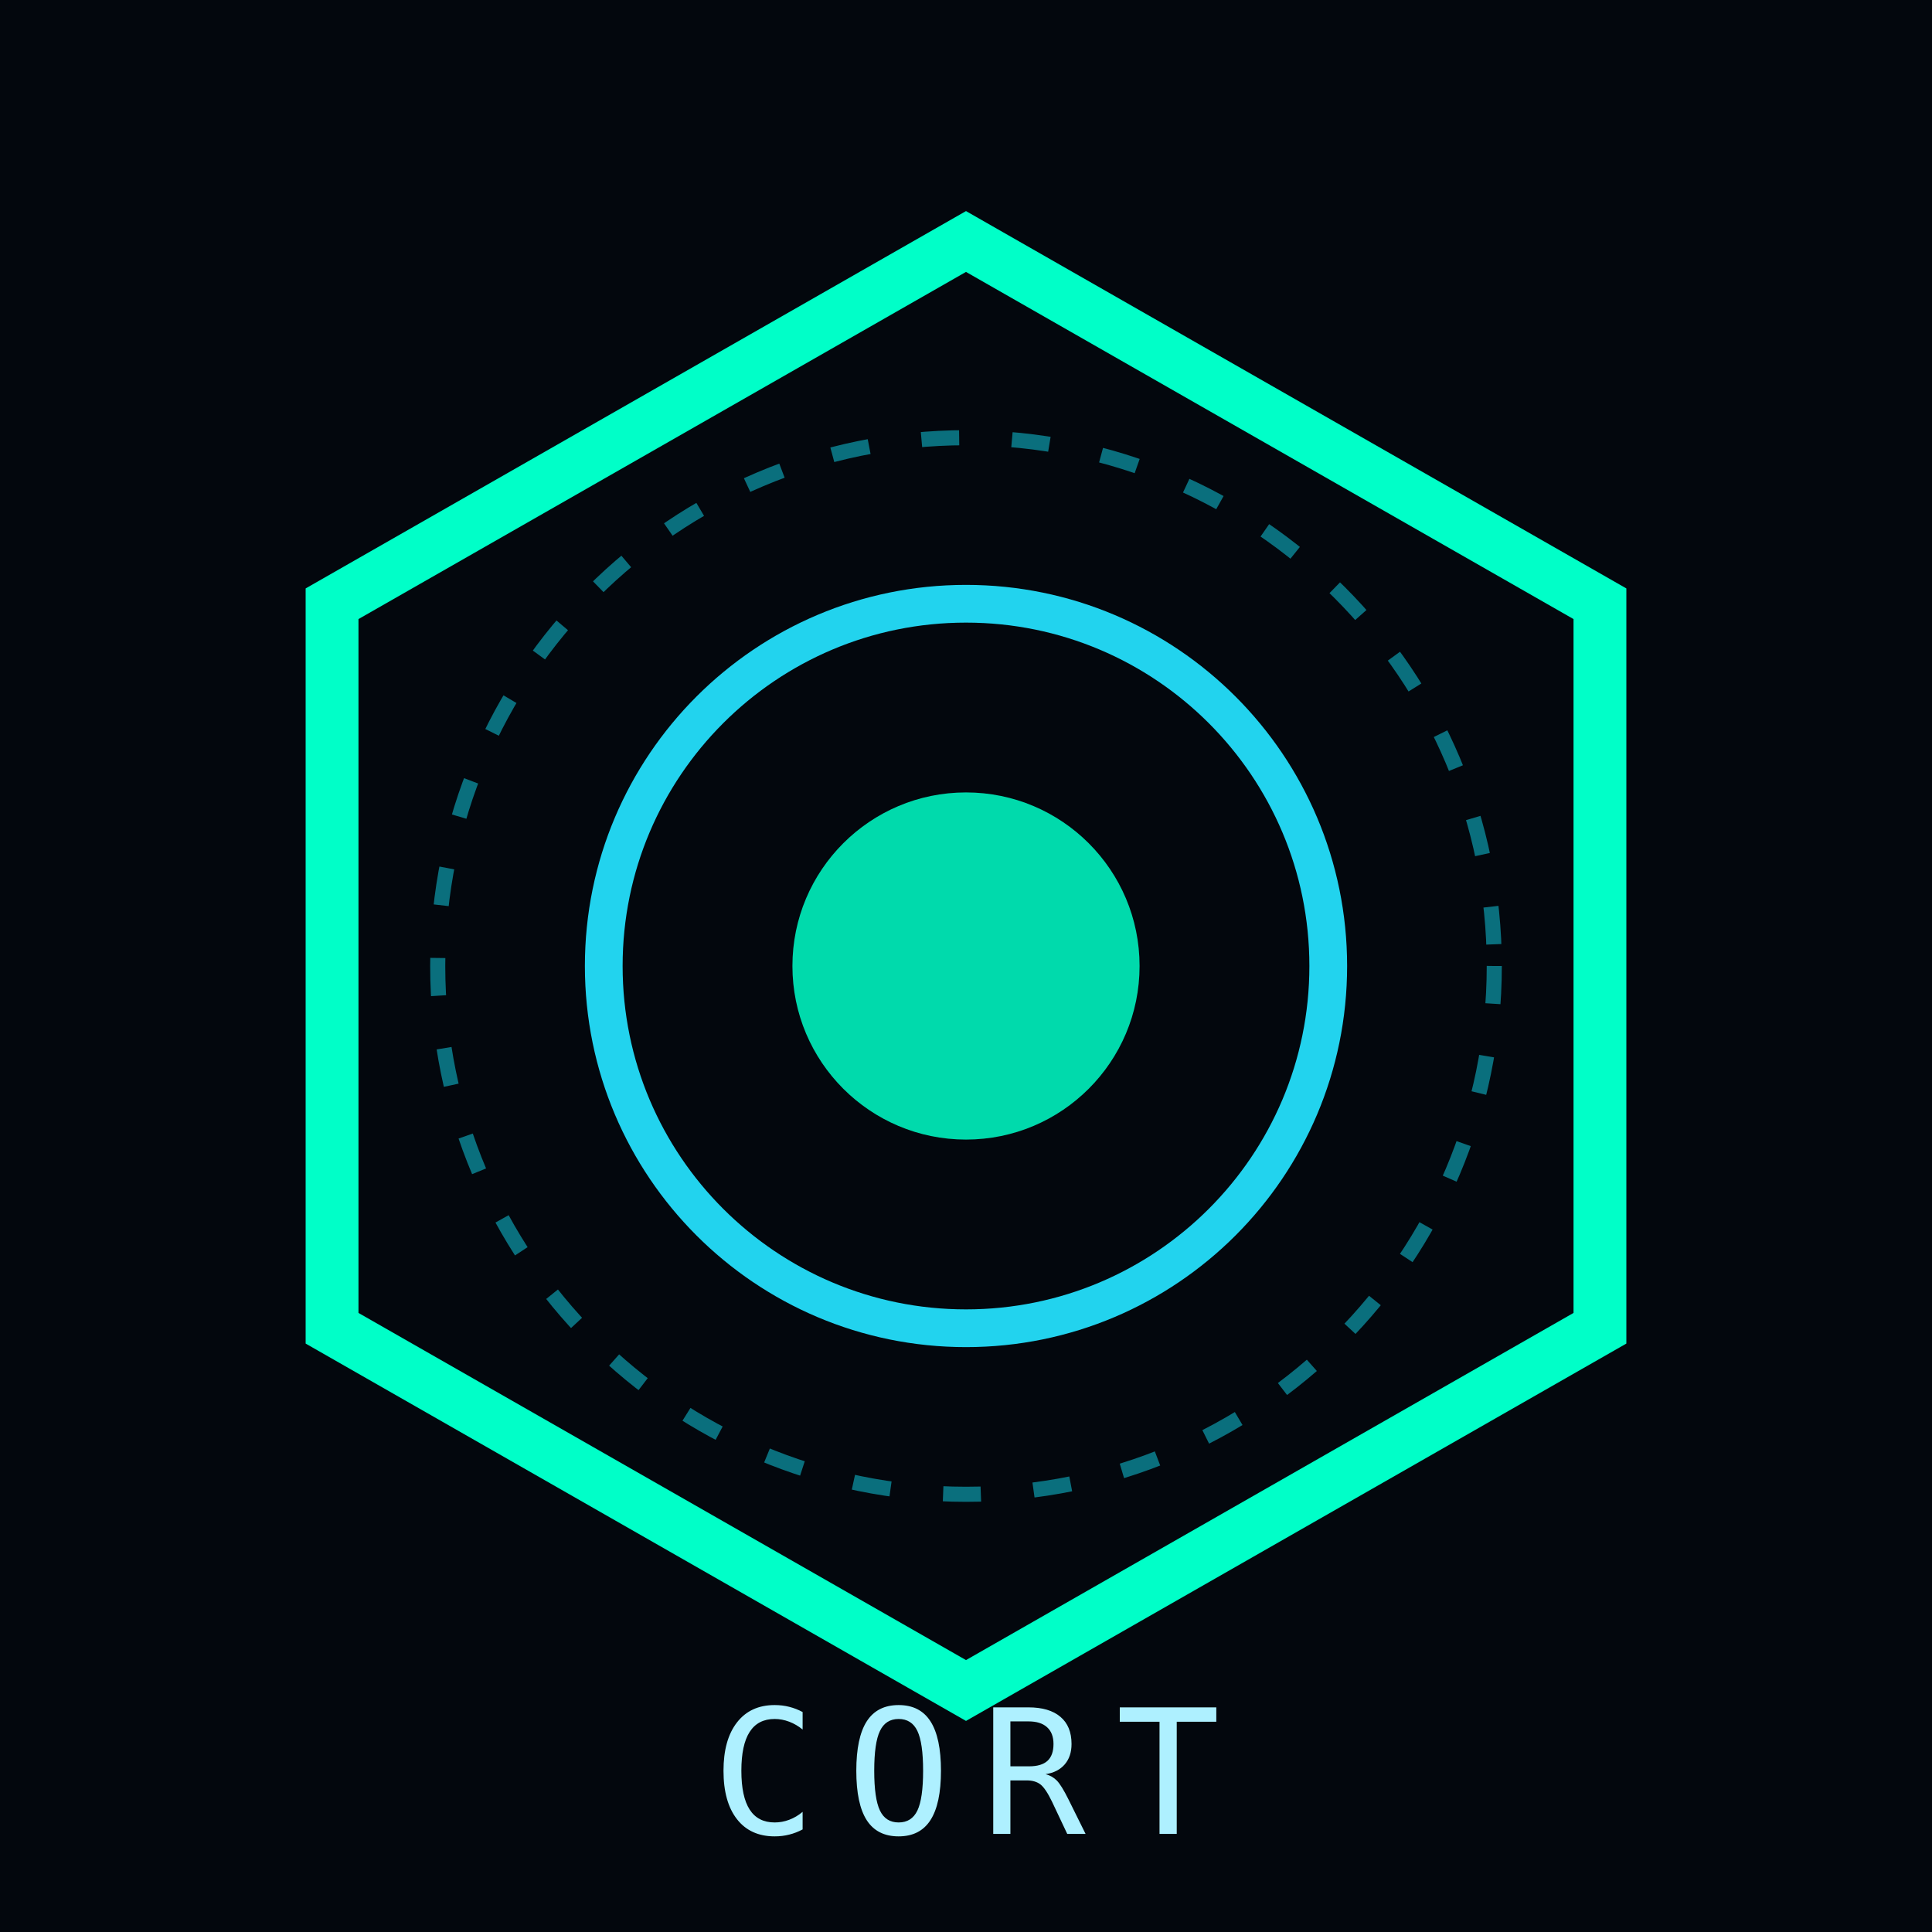
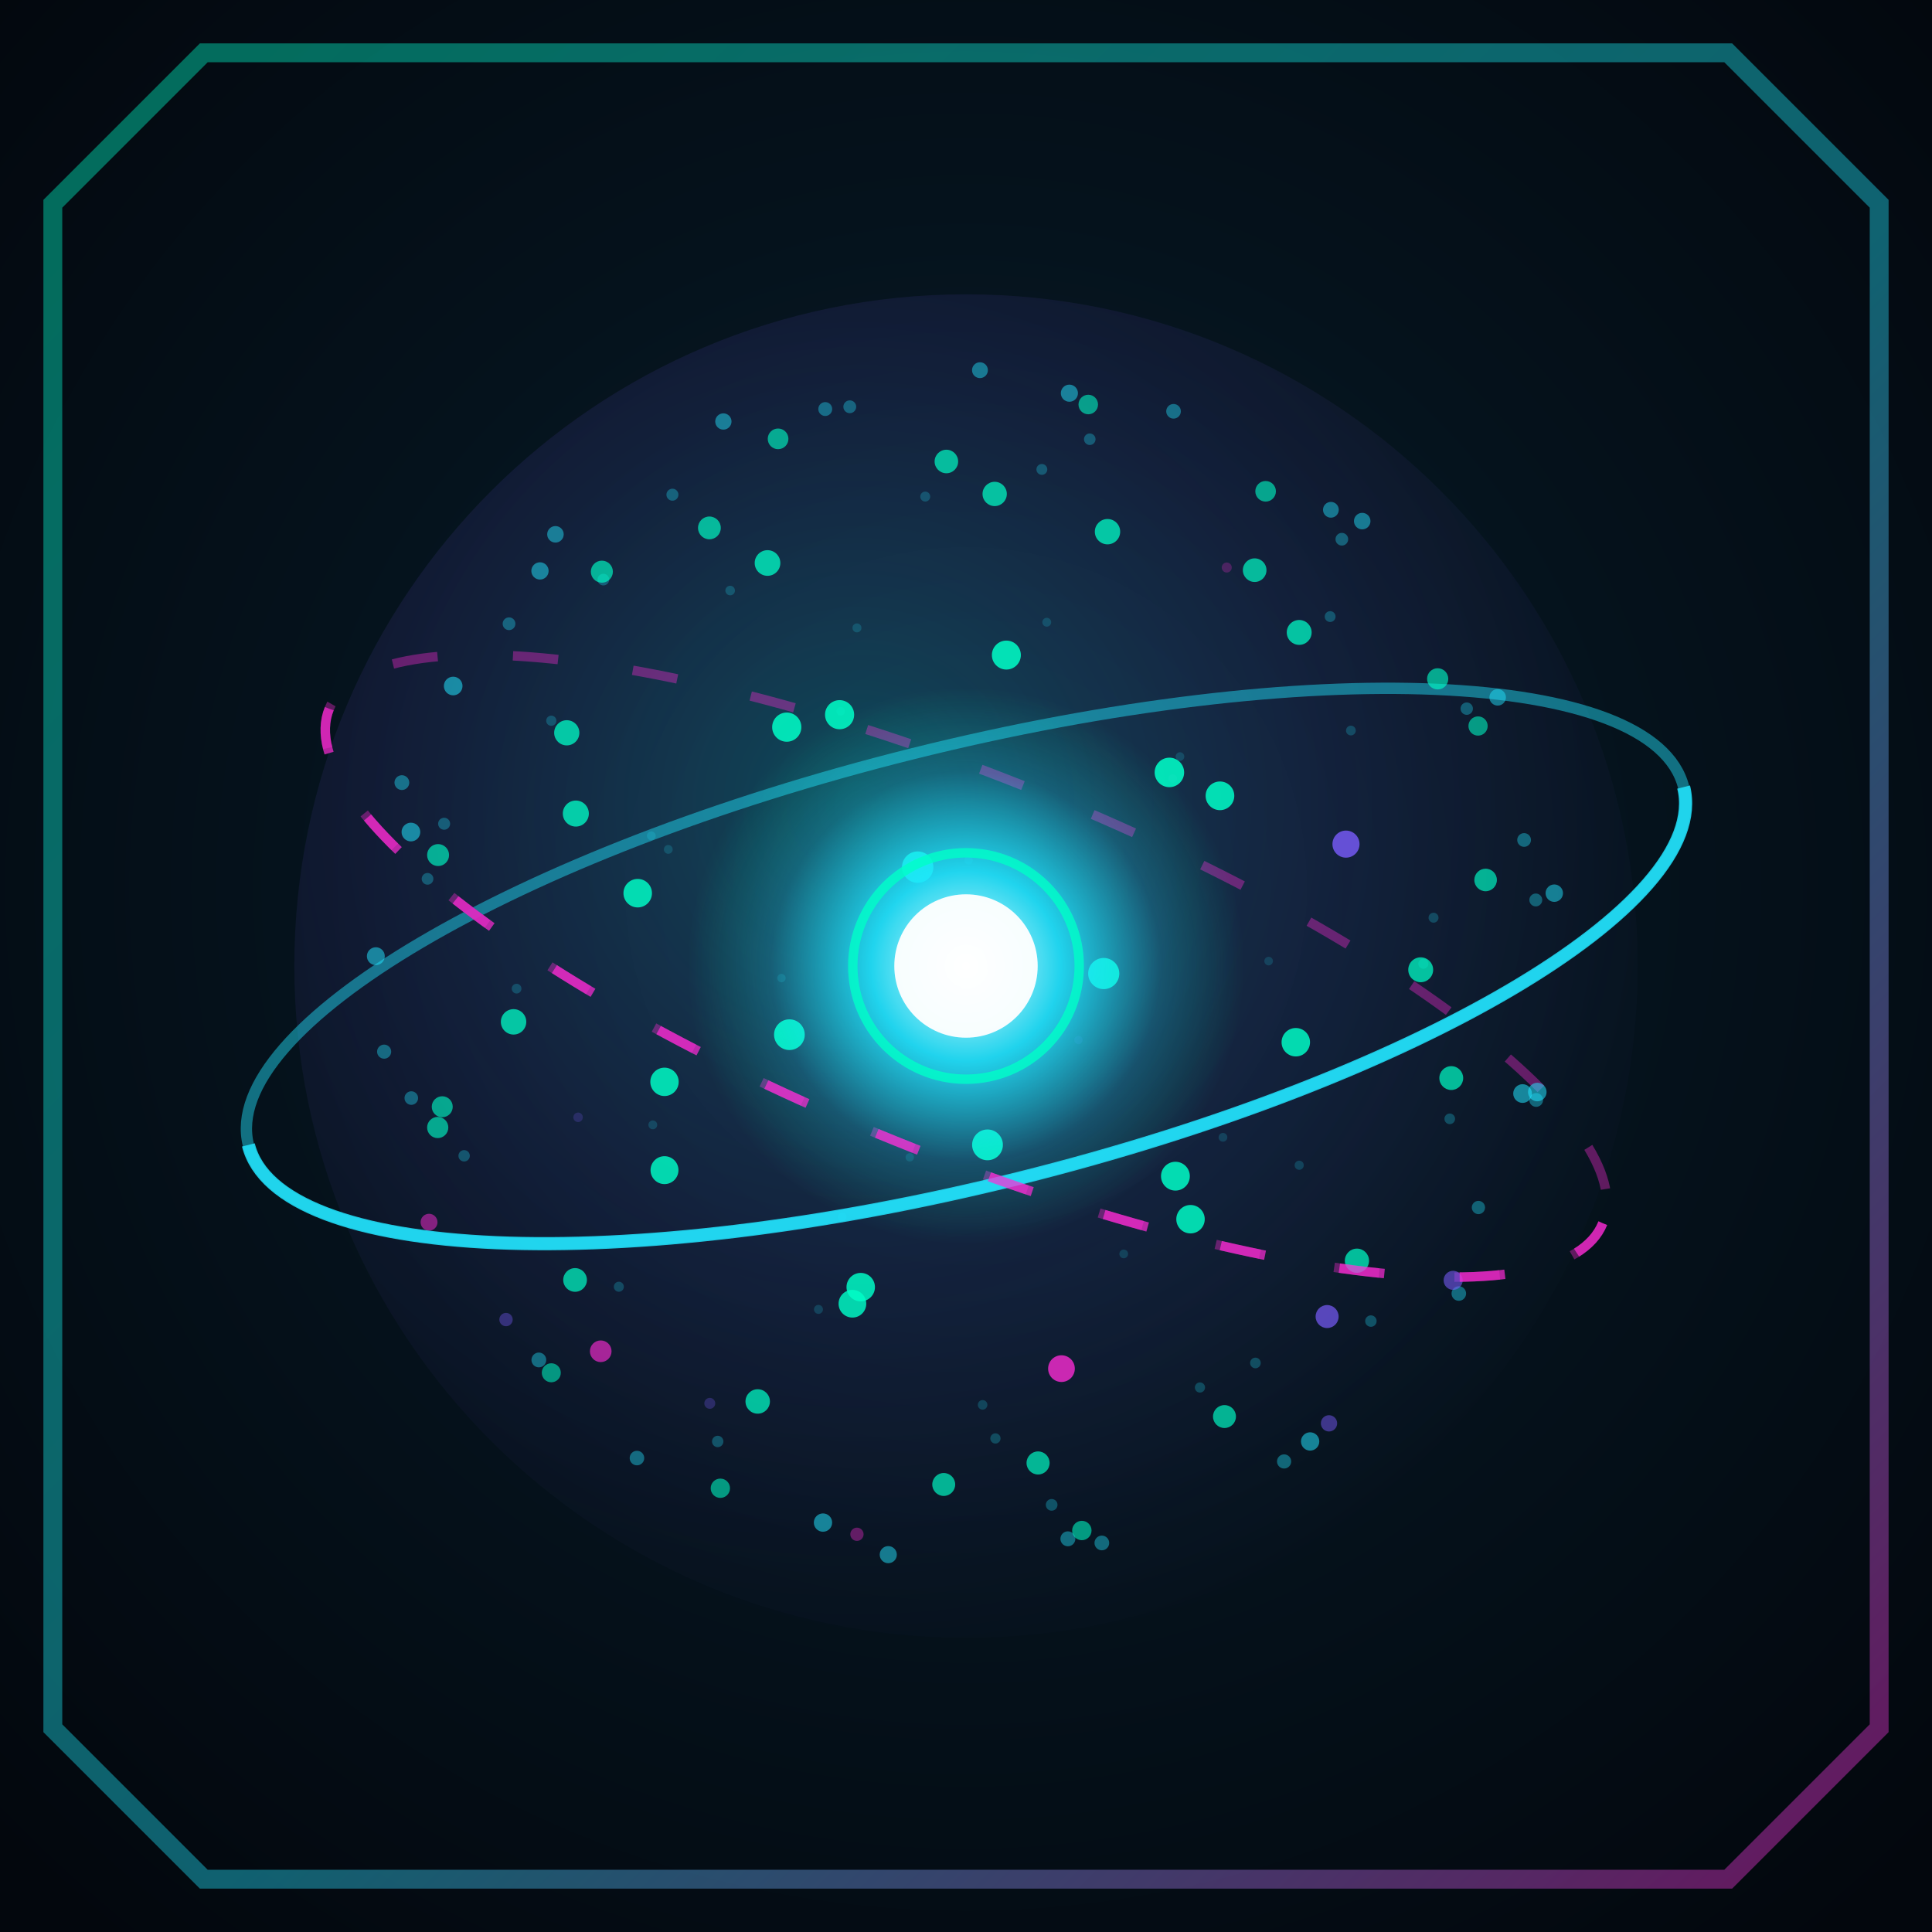
- <svg xmlns="http://www.w3.org/2000/svg" viewBox="0 0 512 512">
-   <rect width="512" height="512" fill="#03070d" />
-   <polygon points="256,64 424,160 424,352 256,448 88,352 88,160" fill="none" stroke="#00ffc8" stroke-width="14" />
-   <circle cx="256" cy="256" r="96" fill="none" stroke="#22d3ee" stroke-width="10" />
-   <circle cx="256" cy="256" r="46" fill="#00ffc8" opacity="0.85" />
-   <circle cx="256" cy="256" r="140" fill="none" stroke="#0a6f7d" stroke-width="4" stroke-dasharray="10 14" />
-   <text x="256" y="486" font-family="monospace" font-size="46" fill="#aef0ff" text-anchor="middle" letter-spacing="8">CORT</text>
+ <svg xmlns="http://www.w3.org/2000/svg" viewBox="0 0 512 512" width="512" height="512" role="img" aria-label="CORT">
+   <defs>
+     <radialGradient id="fondo" cx="50%" cy="46%" r="70%">
+       <stop offset="0%" stop-color="#0a2531" />
+       <stop offset="50%" stop-color="#05121c" />
+       <stop offset="100%" stop-color="#03070d" />
+     </radialGradient>
+     <radialGradient id="esfera" cx="42%" cy="38%" r="66%">
+       <stop offset="0%" stop-color="#22e5ff" stop-opacity="0.22" />
+       <stop offset="55%" stop-color="#7b5cff" stop-opacity="0.10" />
+       <stop offset="85%" stop-color="#7b5cff" stop-opacity="0.03" />
+       <stop offset="100%" stop-color="#7b5cff" stop-opacity="0" />
+     </radialGradient>
+     <radialGradient id="nucleo" cx="50%" cy="50%" r="50%">
+       <stop offset="0%" stop-color="#ffffff" stop-opacity="1" />
+       <stop offset="34%" stop-color="#22e5ff" stop-opacity="0.9" />
+       <stop offset="70%" stop-color="#22e5ff" stop-opacity="0.22" />
+       <stop offset="100%" stop-color="#00ffc8" stop-opacity="0" />
+     </radialGradient>
+     <linearGradient id="anillo" x1="0" y1="0" x2="1" y2="1">
+       <stop offset="0%" stop-color="#00ffc8" />
+       <stop offset="55%" stop-color="#22e5ff" />
+       <stop offset="100%" stop-color="#ff2bd6" />
+     </linearGradient>
+   </defs>
+   <rect width="512" height="512" fill="url(#fondo)" />
+   <polygon points="54,14 458,14 498,54 498,458 458,498 54,498 14,458 14,54" fill="none" stroke="url(#anillo)" stroke-width="5" opacity="0.4" />
+   <circle cx="256" cy="256" r="178" fill="url(#esfera)" />
+   <g opacity="0.45">
+     <ellipse cx="256" cy="256" rx="196" ry="58" fill="none" stroke="#22e5ff" stroke-width="3" transform="rotate(-14 256 256)" />
+     <ellipse cx="256" cy="256" rx="182" ry="50" fill="none" stroke="#ff2bd6" stroke-width="2.5" opacity="0.8" stroke-dasharray="12 20" transform="rotate(22 256 256)" />
+   </g>
+   <g>
+     <circle cx="256.7" cy="228.0" r="1.10" fill="#22e5ff" opacity="0.14" />
+     <circle cx="259.5" cy="252.4" r="1.10" fill="#22e5ff" opacity="0.14" />
+     <circle cx="285.8" cy="275.6" r="1.10" fill="#7b5cff" opacity="0.14" />
+     <circle cx="207.1" cy="259.2" r="1.11" fill="#22e5ff" opacity="0.15" />
+     <circle cx="241.1" cy="306.7" r="1.11" fill="#22e5ff" opacity="0.15" />
+     <circle cx="310.8" cy="206.3" r="1.13" fill="#ff2bd6" opacity="0.16" />
+     <circle cx="222.8" cy="188.5" r="1.13" fill="#22e5ff" opacity="0.16" />
+     <circle cx="336.2" cy="254.7" r="1.14" fill="#22e5ff" opacity="0.16" />
+     <circle cx="223.2" cy="322.5" r="1.14" fill="#22e5ff" opacity="0.16" />
+     <circle cx="312.7" cy="200.5" r="1.15" fill="#22e5ff" opacity="0.17" />
+     <circle cx="297.8" cy="332.3" r="1.16" fill="#22e5ff" opacity="0.17" />
+     <circle cx="324.1" cy="301.4" r="1.16" fill="#22e5ff" opacity="0.17" />
+     <circle cx="172.6" cy="221.5" r="1.17" fill="#22e5ff" opacity="0.17" />
+     <circle cx="177.1" cy="225.1" r="1.17" fill="#22e5ff" opacity="0.17" />
+     <circle cx="173.0" cy="298.1" r="1.17" fill="#22e5ff" opacity="0.18" />
+     <circle cx="277.4" cy="164.9" r="1.17" fill="#22e5ff" opacity="0.18" />
+     <circle cx="216.9" cy="347.0" r="1.19" fill="#22e5ff" opacity="0.18" />
+     <circle cx="227.1" cy="166.4" r="1.19" fill="#22e5ff" opacity="0.18" />
+     <circle cx="344.3" cy="308.8" r="1.21" fill="#22e5ff" opacity="0.19" />
+     <circle cx="153.2" cy="296.1" r="1.26" fill="#7b5cff" opacity="0.21" />
+     <circle cx="260.4" cy="372.3" r="1.27" fill="#22e5ff" opacity="0.21" />
+     <circle cx="193.5" cy="156.5" r="1.27" fill="#22e5ff" opacity="0.22" />
+     <circle cx="136.9" cy="262.0" r="1.29" fill="#22e5ff" opacity="0.22" />
+     <circle cx="358.0" cy="193.6" r="1.29" fill="#22e5ff" opacity="0.22" />
+     <circle cx="379.9" cy="243.2" r="1.32" fill="#22e5ff" opacity="0.23" />
+     <circle cx="245.2" cy="131.6" r="1.32" fill="#22e5ff" opacity="0.23" />
+     <circle cx="377.2" cy="255.4" r="1.33" fill="#22e5ff" opacity="0.23" />
+     <circle cx="164.0" cy="341.0" r="1.33" fill="#22e5ff" opacity="0.23" />
+     <circle cx="325.1" cy="150.4" r="1.33" fill="#ff2bd6" opacity="0.24" />
+     <circle cx="146.1" cy="191.0" r="1.35" fill="#22e5ff" opacity="0.24" />
+     <circle cx="318.0" cy="367.7" r="1.35" fill="#22e5ff" opacity="0.24" />
+     <circle cx="263.8" cy="381.2" r="1.36" fill="#22e5ff" opacity="0.24" />
+     <circle cx="332.7" cy="361.2" r="1.41" fill="#22e5ff" opacity="0.26" />
+     <circle cx="384.2" cy="296.5" r="1.41" fill="#22e5ff" opacity="0.26" />
+     <circle cx="276.1" cy="124.4" r="1.44" fill="#22e5ff" opacity="0.27" />
+     <circle cx="352.5" cy="163.4" r="1.44" fill="#22e5ff" opacity="0.27" />
+     <circle cx="188.1" cy="371.9" r="1.45" fill="#7b5cff" opacity="0.27" />
+     <circle cx="190.2" cy="382.0" r="1.51" fill="#22e5ff" opacity="0.29" />
+     <circle cx="123.0" cy="306.3" r="1.51" fill="#22e5ff" opacity="0.29" />
+     <circle cx="363.3" cy="350.1" r="1.52" fill="#22e5ff" opacity="0.29" />
+     <circle cx="288.8" cy="116.4" r="1.53" fill="#22e5ff" opacity="0.30" />
+     <circle cx="159.9" cy="153.6" r="1.54" fill="#22e5ff" opacity="0.30" />
+     <circle cx="113.3" cy="232.9" r="1.55" fill="#22e5ff" opacity="0.30" />
+     <circle cx="278.7" cy="398.8" r="1.55" fill="#22e5ff" opacity="0.30" />
+     <circle cx="117.7" cy="218.3" r="1.59" fill="#22e5ff" opacity="0.31" />
+     <circle cx="178.2" cy="131.1" r="1.59" fill="#22e5ff" opacity="0.32" />
+     <circle cx="388.7" cy="187.8" r="1.64" fill="#22e5ff" opacity="0.33" />
+     <circle cx="355.6" cy="142.9" r="1.68" fill="#22e5ff" opacity="0.34" />
+     <circle cx="134.9" cy="165.3" r="1.69" fill="#22e5ff" opacity="0.34" />
+     <circle cx="225.2" cy="107.8" r="1.70" fill="#22e5ff" opacity="0.34" />
+     <circle cx="407.0" cy="238.5" r="1.71" fill="#22e5ff" opacity="0.35" />
+     <circle cx="227.1" cy="406.6" r="1.76" fill="#ff2bd6" opacity="0.36" />
+     <circle cx="391.8" cy="320.0" r="1.76" fill="#22e5ff" opacity="0.36" />
+     <circle cx="134.1" cy="349.7" r="1.77" fill="#7b5cff" opacity="0.37" />
+     <circle cx="109.0" cy="291.0" r="1.80" fill="#22e5ff" opacity="0.37" />
+     <circle cx="403.9" cy="222.6" r="1.82" fill="#22e5ff" opacity="0.38" />
+     <circle cx="407.1" cy="291.5" r="1.83" fill="#22e5ff" opacity="0.38" />
+     <circle cx="218.7" cy="108.4" r="1.84" fill="#22e5ff" opacity="0.38" />
+     <circle cx="101.8" cy="278.7" r="1.87" fill="#22e5ff" opacity="0.39" />
+     <circle cx="340.3" cy="387.3" r="1.88" fill="#22e5ff" opacity="0.39" />
+     <circle cx="386.6" cy="342.8" r="1.93" fill="#22e5ff" opacity="0.41" />
+     <circle cx="168.8" cy="386.4" r="1.93" fill="#22e5ff" opacity="0.41" />
+     <circle cx="311.0" cy="109.0" r="1.94" fill="#22e5ff" opacity="0.41" />
+     <circle cx="292.0" cy="408.9" r="1.95" fill="#22e5ff" opacity="0.41" />
+     <circle cx="142.8" cy="360.4" r="1.96" fill="#22e5ff" opacity="0.41" />
+     <circle cx="106.5" cy="207.4" r="1.96" fill="#22e5ff" opacity="0.42" />
+     <circle cx="283.0" cy="407.8" r="1.98" fill="#22e5ff" opacity="0.42" />
+     <circle cx="352.7" cy="135.1" r="2.09" fill="#22e5ff" opacity="0.45" />
+     <circle cx="259.7" cy="98.1" r="2.10" fill="#22e5ff" opacity="0.45" />
+     <circle cx="191.7" cy="111.7" r="2.16" fill="#22e5ff" opacity="0.47" />
+     <circle cx="352.2" cy="377.2" r="2.16" fill="#7b5cff" opacity="0.47" />
+     <circle cx="396.9" cy="184.8" r="2.19" fill="#22e5ff" opacity="0.47" />
+     <circle cx="147.2" cy="141.6" r="2.19" fill="#22e5ff" opacity="0.47" />
+     <circle cx="361.0" cy="138.1" r="2.19" fill="#22e5ff" opacity="0.47" />
+     <circle cx="113.7" cy="323.9" r="2.24" fill="#ff2bd6" opacity="0.49" />
+     <circle cx="283.4" cy="104.2" r="2.27" fill="#22e5ff" opacity="0.49" />
+     <circle cx="235.4" cy="412.0" r="2.27" fill="#22e5ff" opacity="0.49" />
+     <circle cx="143.1" cy="151.3" r="2.29" fill="#22e5ff" opacity="0.50" />
+     <circle cx="411.9" cy="236.7" r="2.31" fill="#22e5ff" opacity="0.50" />
+     <circle cx="99.6" cy="253.4" r="2.37" fill="#22e5ff" opacity="0.52" />
+     <circle cx="347.2" cy="382.0" r="2.43" fill="#22e5ff" opacity="0.53" />
+     <circle cx="218.1" cy="403.5" r="2.43" fill="#22e5ff" opacity="0.53" />
+     <circle cx="407.4" cy="289.4" r="2.46" fill="#22e5ff" opacity="0.54" />
+     <circle cx="120.1" cy="181.8" r="2.47" fill="#22e5ff" opacity="0.54" />
+     <circle cx="403.5" cy="289.8" r="2.48" fill="#22e5ff" opacity="0.54" />
+     <circle cx="108.9" cy="220.5" r="2.48" fill="#22e5ff" opacity="0.54" />
+     <circle cx="146.1" cy="363.8" r="2.52" fill="#00ffc8" opacity="0.55" />
+     <circle cx="385.1" cy="339.3" r="2.53" fill="#7b5cff" opacity="0.56" />
+     <circle cx="391.7" cy="192.4" r="2.55" fill="#00ffc8" opacity="0.56" />
+     <circle cx="190.9" cy="394.4" r="2.56" fill="#00ffc8" opacity="0.56" />
+     <circle cx="286.7" cy="405.6" r="2.57" fill="#00ffc8" opacity="0.57" />
+     <circle cx="288.4" cy="107.2" r="2.59" fill="#00ffc8" opacity="0.57" />
+     <circle cx="335.4" cy="130.2" r="2.73" fill="#00ffc8" opacity="0.60" />
+     <circle cx="206.2" cy="116.3" r="2.74" fill="#00ffc8" opacity="0.61" />
+     <circle cx="117.2" cy="293.3" r="2.78" fill="#00ffc8" opacity="0.61" />
+     <circle cx="116.0" cy="298.8" r="2.81" fill="#00ffc8" opacity="0.62" />
+     <circle cx="381.0" cy="179.9" r="2.81" fill="#00ffc8" opacity="0.62" />
+     <circle cx="159.2" cy="358.1" r="2.87" fill="#ff2bd6" opacity="0.63" />
+     <circle cx="116.1" cy="226.6" r="2.91" fill="#00ffc8" opacity="0.64" />
+     <circle cx="159.5" cy="151.5" r="2.92" fill="#00ffc8" opacity="0.65" />
+     <circle cx="393.7" cy="233.2" r="2.99" fill="#00ffc8" opacity="0.66" />
+     <circle cx="188.0" cy="139.9" r="3.02" fill="#00ffc8" opacity="0.67" />
+     <circle cx="324.5" cy="375.4" r="3.04" fill="#00ffc8" opacity="0.67" />
+     <circle cx="250.1" cy="393.4" r="3.04" fill="#00ffc8" opacity="0.67" />
+     <circle cx="351.7" cy="348.9" r="3.05" fill="#7b5cff" opacity="0.68" />
+     <circle cx="275.1" cy="387.7" r="3.06" fill="#00ffc8" opacity="0.68" />
+     <circle cx="250.8" cy="122.3" r="3.12" fill="#00ffc8" opacity="0.69" />
+     <circle cx="332.5" cy="151.1" r="3.13" fill="#00ffc8" opacity="0.69" />
+     <circle cx="152.4" cy="339.2" r="3.14" fill="#00ffc8" opacity="0.70" />
+     <circle cx="384.6" cy="285.7" r="3.16" fill="#00ffc8" opacity="0.70" />
+     <circle cx="359.6" cy="334.1" r="3.21" fill="#00ffc8" opacity="0.71" />
+     <circle cx="263.6" cy="130.9" r="3.22" fill="#00ffc8" opacity="0.71" />
+     <circle cx="200.8" cy="371.4" r="3.24" fill="#00ffc8" opacity="0.72" />
+     <circle cx="344.3" cy="167.6" r="3.30" fill="#00ffc8" opacity="0.73" />
+     <circle cx="376.5" cy="257.0" r="3.30" fill="#00ffc8" opacity="0.73" />
+     <circle cx="150.2" cy="194.2" r="3.34" fill="#00ffc8" opacity="0.74" />
+     <circle cx="293.5" cy="140.9" r="3.36" fill="#00ffc8" opacity="0.74" />
+     <circle cx="136.1" cy="270.8" r="3.37" fill="#00ffc8" opacity="0.74" />
+     <circle cx="203.4" cy="149.2" r="3.40" fill="#00ffc8" opacity="0.75" />
+     <circle cx="152.6" cy="215.6" r="3.45" fill="#00ffc8" opacity="0.76" />
+     <circle cx="281.3" cy="362.7" r="3.54" fill="#ff2bd6" opacity="0.78" />
+     <circle cx="356.7" cy="223.7" r="3.59" fill="#7b5cff" opacity="0.79" />
+     <circle cx="225.9" cy="345.5" r="3.67" fill="#00ffc8" opacity="0.81" />
+     <circle cx="176.1" cy="310.1" r="3.70" fill="#00ffc8" opacity="0.82" />
+     <circle cx="176.1" cy="286.7" r="3.76" fill="#00ffc8" opacity="0.83" />
+     <circle cx="343.4" cy="276.2" r="3.77" fill="#00ffc8" opacity="0.83" />
+     <circle cx="315.5" cy="323.1" r="3.77" fill="#00ffc8" opacity="0.83" />
+     <circle cx="228.1" cy="341.1" r="3.77" fill="#00ffc8" opacity="0.83" />
+     <circle cx="169.0" cy="236.7" r="3.78" fill="#00ffc8" opacity="0.83" />
+     <circle cx="323.3" cy="210.9" r="3.80" fill="#00ffc8" opacity="0.84" />
+     <circle cx="311.5" cy="311.7" r="3.82" fill="#00ffc8" opacity="0.84" />
+     <circle cx="266.7" cy="173.6" r="3.84" fill="#00ffc8" opacity="0.85" />
+     <circle cx="222.5" cy="189.4" r="3.86" fill="#00ffc8" opacity="0.85" />
+     <circle cx="208.5" cy="192.7" r="3.87" fill="#00ffc8" opacity="0.85" />
+     <circle cx="309.9" cy="204.7" r="3.91" fill="#00ffc8" opacity="0.86" />
+     <circle cx="209.2" cy="274.2" r="4.07" fill="#00ffc8" opacity="0.89" />
+     <circle cx="261.7" cy="303.4" r="4.08" fill="#00ffc8" opacity="0.90" />
+     <circle cx="292.5" cy="258.0" r="4.13" fill="#00ffc8" opacity="0.91" />
+     <circle cx="258.4" cy="259.6" r="4.15" fill="#7b5cff" opacity="0.91" />
+     <circle cx="243.2" cy="229.8" r="4.16" fill="#00ffc8" opacity="0.91" />
+   </g>
+   <circle cx="256" cy="256" r="74" fill="url(#nucleo)" />
+   <circle cx="256" cy="256" r="19" fill="#ffffff" opacity="0.95" />
+   <circle cx="256" cy="256" r="30" fill="none" stroke="#00ffc8" stroke-width="2.5" opacity="0.8" />
+   <g transform="rotate(-14 256 256)" opacity="0.85">
+     <path d="M 60 256 A 196 58 0 0 0 452 256" fill="none" stroke="#22e5ff" stroke-width="3.5" />
+   </g>
+   <g transform="rotate(22 256 256)" opacity="0.7">
+     <path d="M 74 256 A 182 50 0 0 0 438 256" fill="none" stroke="#ff2bd6" stroke-width="2.5" stroke-dasharray="12 20" />
+   </g>
</svg>
